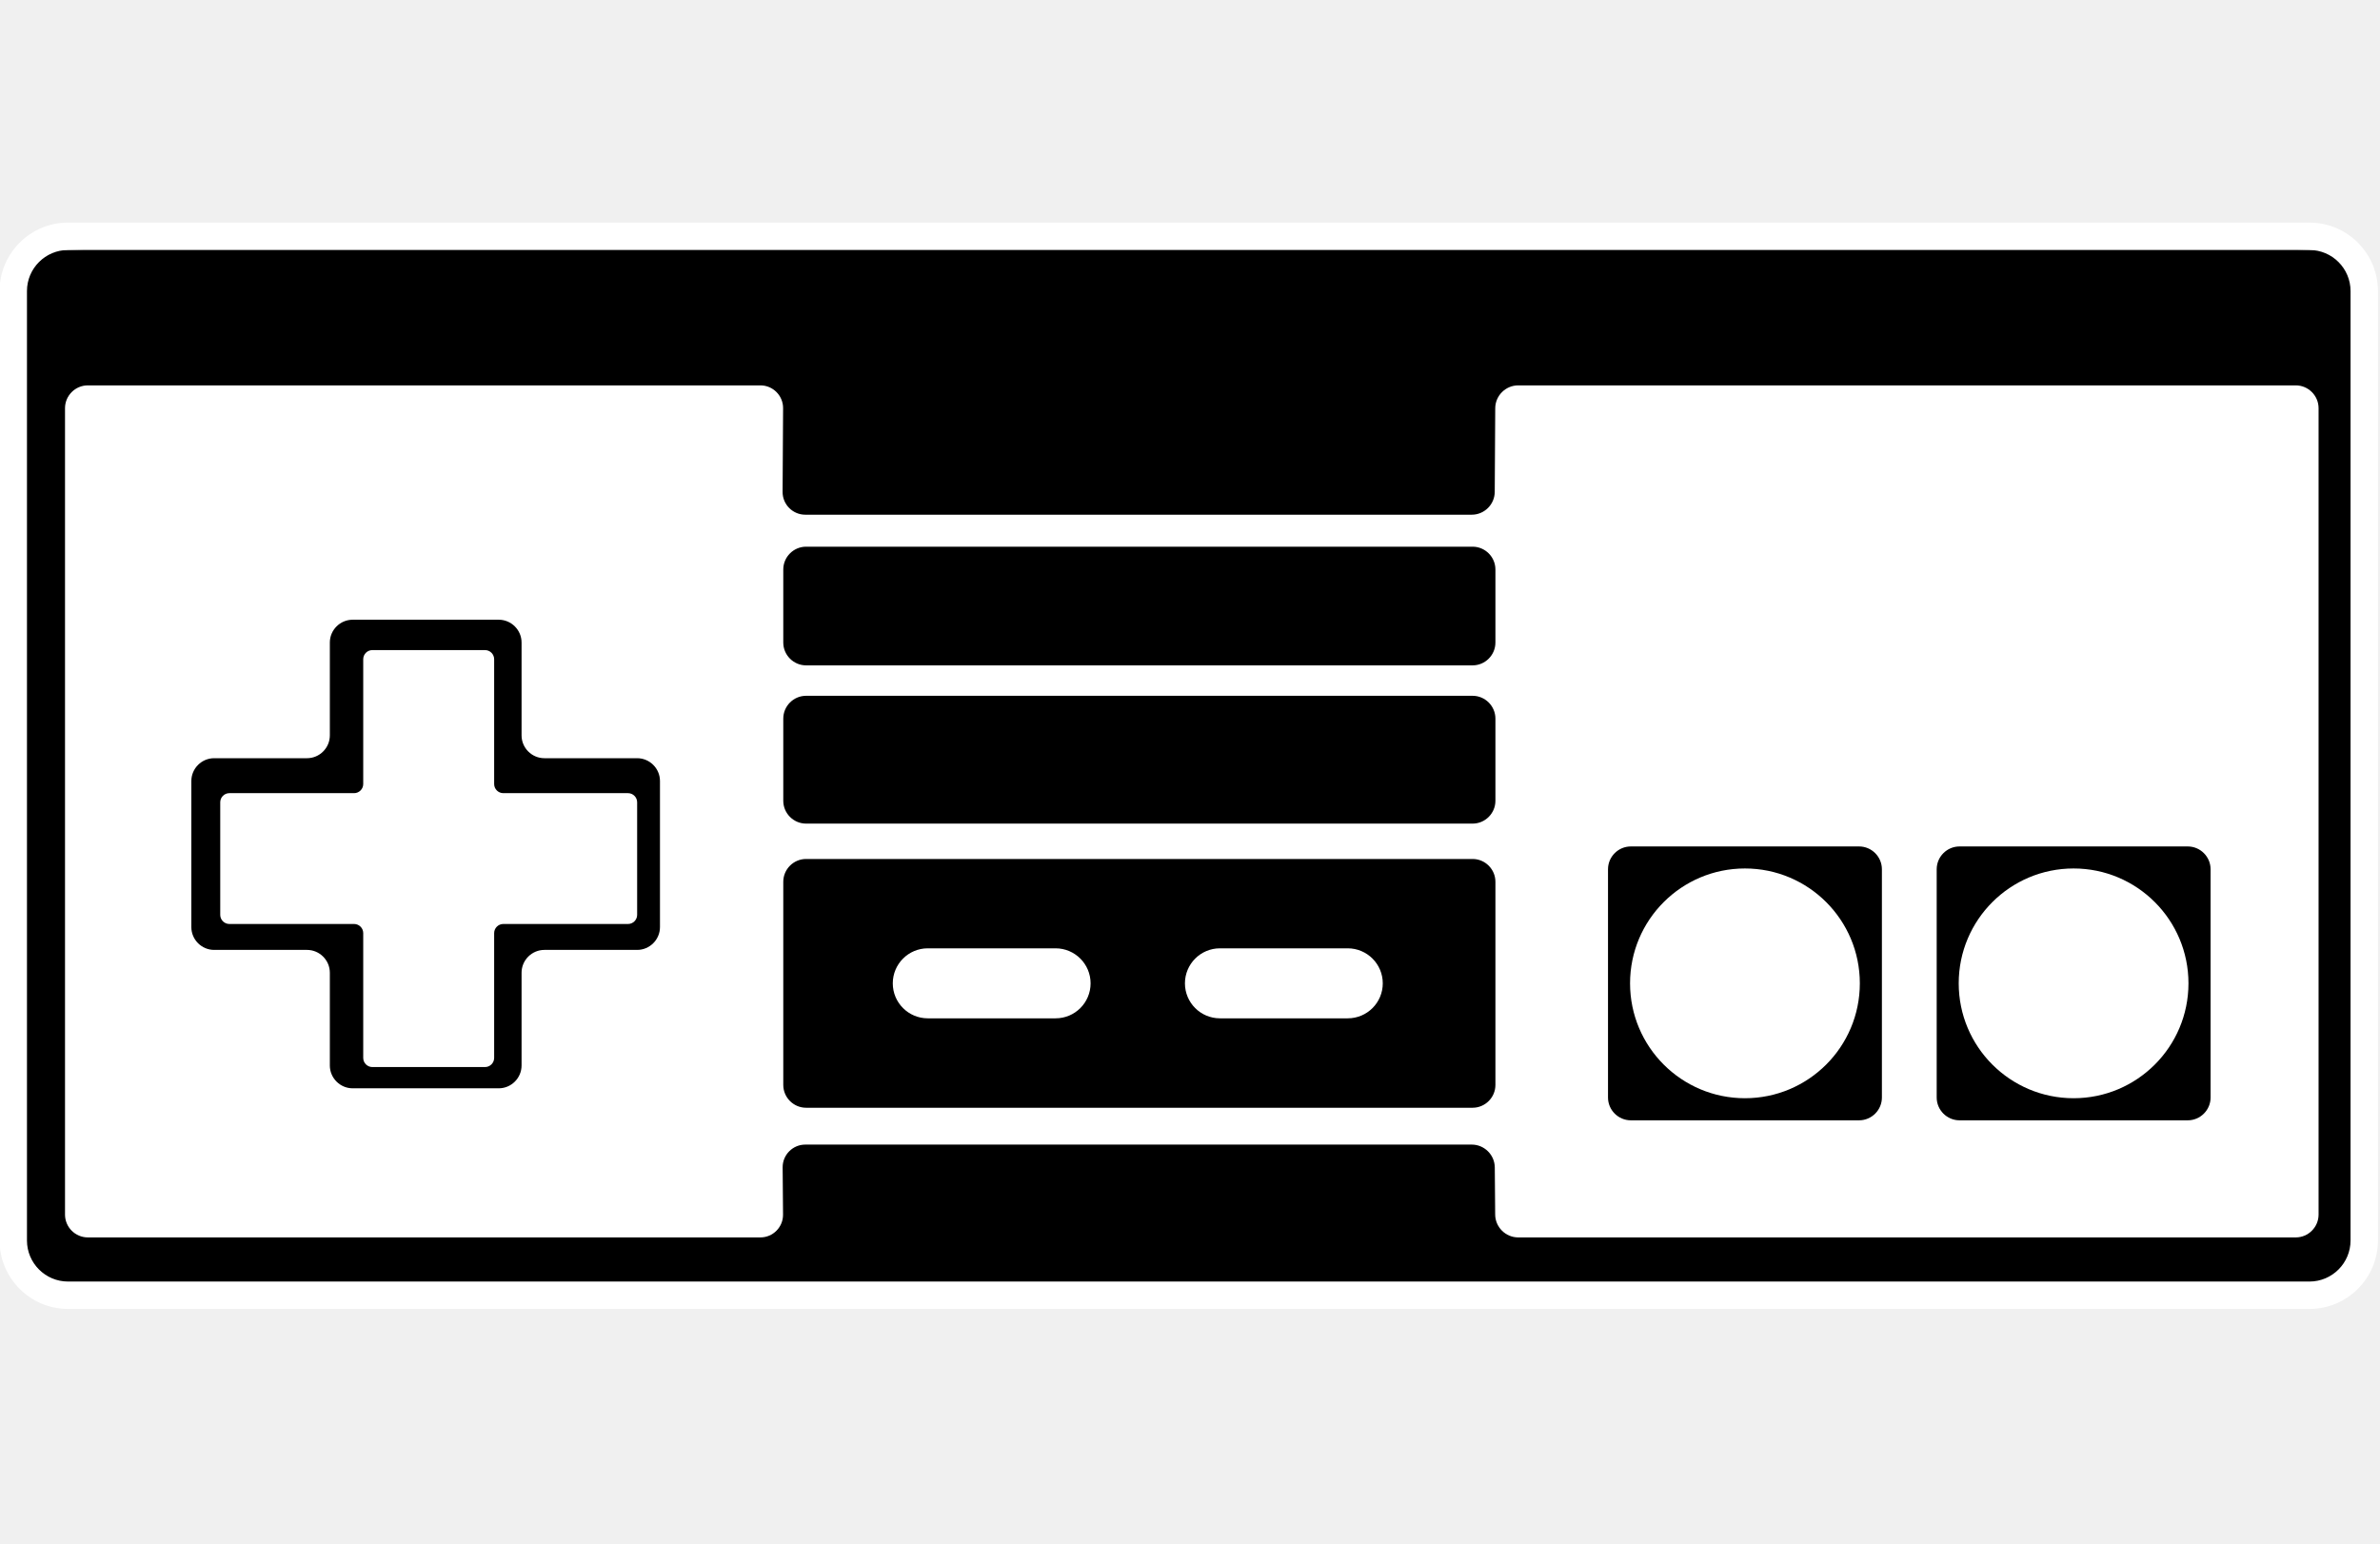
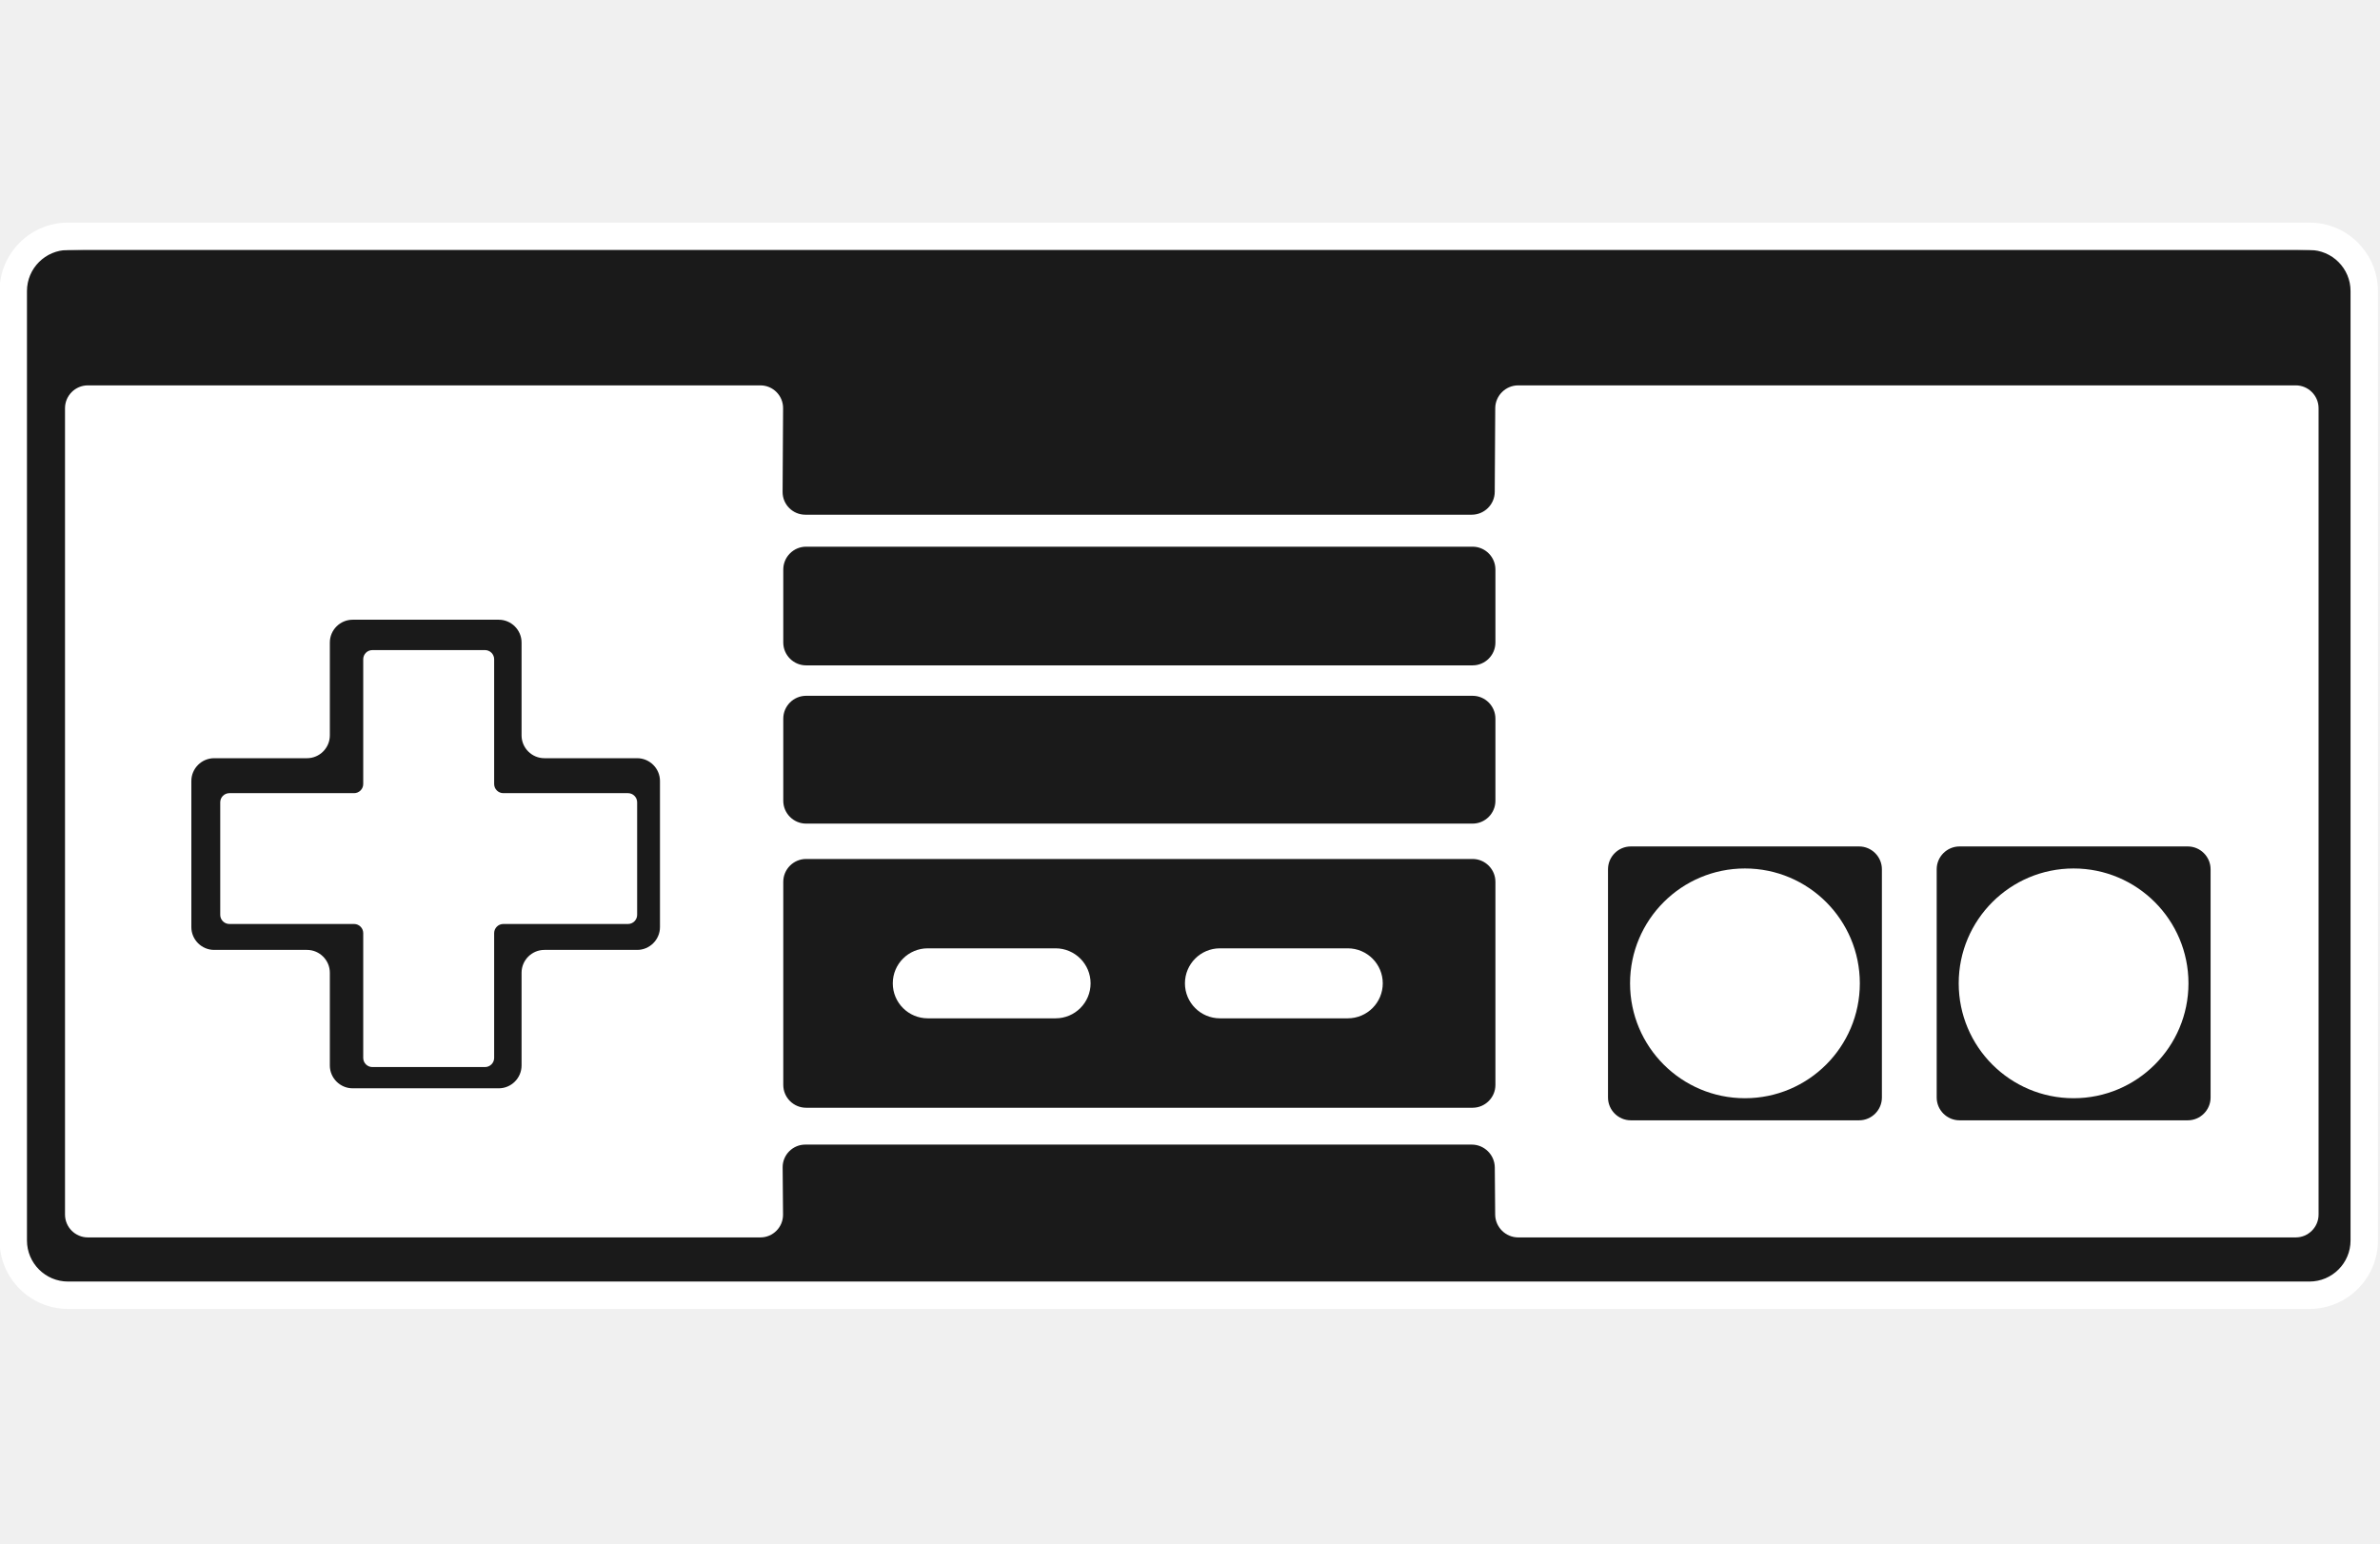
<svg xmlns="http://www.w3.org/2000/svg" width="37" height="24" version="1.1" viewBox="0 0 27.75 18" id="svg160">
  <defs id="defs68">
    <symbol id="v" overflow="visible">
      <path d="M 6.734,-0.406 C 6.379,-0.219 6.016,-0.082 5.641,0 5.266,0.094 4.875,0.141 4.469,0.141 3.25,0.141 2.281,-0.195 1.562,-0.875 0.852,-1.562 0.5,-2.488 0.5,-3.656 c 0,-1.164 0.352,-2.086 1.062,-2.766 0.719,-0.688 1.688,-1.031 2.906,-1.031 0.406,0 0.797,0.047 1.172,0.141 0.375,0.086 0.738,0.219 1.094,0.406 v 1.516 C 6.379,-5.629 6.031,-5.805 5.688,-5.922 5.352,-6.035 5,-6.094 4.625,-6.094 c -0.68,0 -1.211,0.219 -1.594,0.656 -0.387,0.43 -0.578,1.023 -0.578,1.781 0,0.762 0.191,1.359 0.578,1.797 0.383,0.43 0.914,0.641 1.594,0.641 0.375,0 0.727,-0.055 1.062,-0.172 0.344,-0.113 0.691,-0.289 1.047,-0.531 z" id="path2" />
    </symbol>
    <symbol id="b" overflow="visible">
      <path d="M 4.922,-4 C 4.766,-4.07 4.609,-4.125 4.453,-4.156 4.305,-4.188 4.16,-4.203 4.016,-4.203 c -0.461,0 -0.812,0.148 -1.062,0.438 -0.242,0.281 -0.359,0.695 -0.359,1.234 v 2.531 h -1.75 v -5.5 h 1.75 v 0.906 c 0.227,-0.352 0.488,-0.613 0.781,-0.781 0.289,-0.164 0.645,-0.25 1.062,-0.25 0.051,0 0.109,0.008 0.172,0.016 0.07,0 0.176,0.008 0.312,0.016 z" id="path5" />
    </symbol>
    <symbol id="a" overflow="visible">
      <path d="m 6.328,-2.766 v 0.5 H 2.219 c 0.039,0.418 0.188,0.73 0.438,0.938 0.258,0.199 0.617,0.297 1.078,0.297 0.375,0 0.754,-0.051 1.141,-0.156 0.383,-0.113 0.781,-0.281 1.188,-0.5 v 1.359 c -0.406,0.156 -0.82,0.273 -1.234,0.344 -0.418,0.082 -0.836,0.125 -1.25,0.125 -1,0 -1.777,-0.25 -2.328,-0.75 -0.543,-0.508 -0.812,-1.223 -0.812,-2.141 0,-0.895 0.27,-1.598 0.812,-2.109 0.539,-0.508 1.285,-0.766 2.234,-0.766 0.852,0 1.539,0.262 2.062,0.781 0.52,0.523 0.781,1.215 0.781,2.078 z M 4.516,-3.344 c 0,-0.332 -0.102,-0.598 -0.297,-0.797 -0.188,-0.207 -0.438,-0.312 -0.75,-0.312 -0.344,0 -0.621,0.094 -0.828,0.281 -0.211,0.188 -0.344,0.465 -0.406,0.828 z" id="path8" />
    </symbol>
    <symbol id="d" overflow="visible">
      <path d="m 3.312,-2.469 c -0.375,0 -0.656,0.062 -0.844,0.188 -0.18,0.125 -0.266,0.309 -0.266,0.547 0,0.219 0.07,0.391 0.219,0.516 0.156,0.125 0.363,0.188 0.625,0.188 0.332,0 0.609,-0.113 0.828,-0.344 0.227,-0.238 0.344,-0.535 0.344,-0.891 V -2.469 Z M 5.984,-3.141 V -8e-5 H 4.219 v -0.812 C 3.977,-0.477 3.711,-0.234 3.422,-0.078 3.129,0.066 2.77,0.141 2.344,0.141 c -0.562,0 -1.023,-0.164 -1.375,-0.5 -0.355,-0.332 -0.531,-0.758 -0.531,-1.281 0,-0.645 0.219,-1.117 0.656,-1.422 0.445,-0.301 1.145,-0.453 2.094,-0.453 h 1.031 v -0.141 c 0,-0.281 -0.109,-0.484 -0.328,-0.609 -0.219,-0.125 -0.562,-0.188 -1.031,-0.188 -0.375,0 -0.727,0.039 -1.047,0.109 -0.324,0.074 -0.625,0.184 -0.906,0.328 v -1.328 c 0.383,-0.094 0.766,-0.16 1.141,-0.203 0.375,-0.051 0.754,-0.078 1.141,-0.078 0.988,0 1.703,0.199 2.141,0.594 0.438,0.387 0.656,1.016 0.656,1.891 z" id="path11" />
    </symbol>
    <symbol id="c" overflow="visible">
      <path d="M 2.766,-7.047 V -5.5 h 1.812 v 1.266 H 2.766 v 2.328 c 0,0.25 0.047,0.422 0.141,0.516 0.102,0.094 0.305,0.141 0.609,0.141 h 0.906 v 1.25 h -1.516 c -0.688,0 -1.18,-0.145 -1.469,-0.438 -0.293,-0.289 -0.438,-0.781 -0.438,-1.469 v -2.328 h -0.875 v -1.266 h 0.875 v -1.547 z" id="path14" />
    </symbol>
    <symbol id="g" overflow="visible">
      <path d="M 4.578,-4.688 V -7.641 H 6.344 V 0 H 4.578 v -0.797 c -0.242,0.324 -0.508,0.562 -0.797,0.719 -0.293,0.145 -0.633,0.219 -1.016,0.219 -0.68,0 -1.234,-0.266 -1.672,-0.797 -0.43,-0.539 -0.641,-1.238 -0.641,-2.094 0,-0.844 0.211,-1.531 0.641,-2.062 0.438,-0.539 0.992,-0.812 1.672,-0.812 0.383,0 0.723,0.078 1.016,0.234 0.289,0.148 0.555,0.383 0.797,0.703 z m -1.156,3.547 c 0.375,0 0.66,-0.133 0.859,-0.406 0.195,-0.27 0.297,-0.672 0.297,-1.203 0,-0.52 -0.102,-0.914 -0.297,-1.188 C 4.082,-4.207 3.797,-4.344 3.422,-4.344 c -0.375,0 -0.664,0.137 -0.859,0.406 -0.199,0.273 -0.297,0.668 -0.297,1.188 0,0.531 0.098,0.934 0.297,1.203 0.195,0.273 0.484,0.406 0.859,0.406 z" id="path17" />
    </symbol>
    <symbol id="j" overflow="visible">
      <path d="m 3.766,-1.141 c 0.375,0 0.66,-0.133 0.859,-0.406 0.195,-0.27 0.297,-0.672 0.297,-1.203 0,-0.52 -0.102,-0.914 -0.297,-1.188 C 4.426,-4.207 4.141,-4.344 3.766,-4.344 c -0.375,0 -0.668,0.141 -0.875,0.422 -0.199,0.273 -0.297,0.664 -0.297,1.172 0,0.523 0.098,0.922 0.297,1.203 0.207,0.273 0.5,0.406 0.875,0.406 z M 2.594,-4.688 c 0.25,-0.32 0.52,-0.555 0.812,-0.703 0.289,-0.156 0.629,-0.234 1.016,-0.234 0.676,0 1.227,0.273 1.656,0.812 0.438,0.531 0.656,1.219 0.656,2.062 0,0.855 -0.219,1.555 -0.656,2.094 C 5.648,-0.125 5.098,0.141 4.422,0.141 4.035,0.141 3.695,0.066 3.406,-0.078 3.113,-0.234 2.844,-0.473 2.594,-0.797 V 6e-5 h -1.75 v -7.641 h 1.75 z" id="path20" />
    </symbol>
    <symbol id="f" overflow="visible">
      <path d="m 0.125,-5.5 h 1.75 L 3.359,-1.766 4.609,-5.5 H 6.375 L 4.062,0.516 C 3.82,1.129 3.547,1.555 3.234,1.797 2.93,2.047 2.523,2.172 2.016,2.172 H 1 V 1.016 h 0.562 C 1.852,1.016 2.066,0.969 2.203,0.875 2.336,0.781 2.441,0.609 2.516,0.359 L 2.578,0.219 Z" id="path23" />
    </symbol>
    <symbol id="i" overflow="visible">
      <path d="m 3.609,-4.078 c 0.395,0 0.676,-0.07 0.844,-0.219 0.176,-0.145 0.266,-0.391 0.266,-0.734 0,-0.332 -0.09,-0.566 -0.266,-0.703 C 4.285,-5.879 4.004,-5.953 3.609,-5.953 H 2.813 v 1.875 z M 2.813,-2.766 V 0 h -1.891 v -7.328 h 2.891 c 0.957,0 1.66,0.164 2.109,0.484 0.457,0.324 0.688,0.84 0.688,1.547 0,0.48 -0.121,0.875 -0.359,1.188 -0.23,0.312 -0.586,0.543 -1.062,0.688 0.258,0.062 0.492,0.199 0.703,0.406 0.207,0.199 0.414,0.512 0.625,0.938 L 7.531,3e-5 h -2 l -0.906,-1.812 c -0.18,-0.375 -0.359,-0.625 -0.547,-0.75 C 3.898,-2.695 3.656,-2.766 3.344,-2.766 Z" id="path26" />
    </symbol>
    <symbol id="h" overflow="visible">
      <path d="M 6.375,-3.344 V 0 H 4.594 v -2.562 c 0,-0.469 -0.012,-0.789 -0.031,-0.969 C 4.539,-3.719 4.504,-3.852 4.453,-3.938 4.391,-4.051 4.297,-4.141 4.172,-4.203 4.055,-4.266 3.926,-4.297 3.781,-4.297 c -0.367,0 -0.656,0.141 -0.875,0.422 -0.211,0.281 -0.312,0.672 -0.312,1.172 V 1e-5 h -1.75 v -5.5 h 1.75 v 0.812 c 0.27,-0.32 0.551,-0.555 0.844,-0.703 0.301,-0.156 0.633,-0.234 1,-0.234 0.625,0 1.102,0.199 1.438,0.594 0.332,0.387 0.5,0.949 0.5,1.688 z" id="path29" />
    </symbol>
    <symbol id="u" overflow="visible">
      <path d="m 2.812,-5.891 v 4.469 h 0.672 c 0.77,0 1.359,-0.191 1.766,-0.578 0.414,-0.383 0.625,-0.941 0.625,-1.672 0,-0.727 -0.203,-1.281 -0.609,-1.656 -0.406,-0.375 -1,-0.562 -1.781,-0.562 z M 0.922,-7.328 h 1.984 c 1.113,0 1.941,0.086 2.484,0.25 0.551,0.156 1.02,0.422 1.406,0.797 0.344,0.336 0.598,0.719 0.766,1.156 0.164,0.43 0.25,0.914 0.25,1.453 0,0.555 -0.086,1.047 -0.25,1.484 C 7.395,-1.758 7.141,-1.379 6.797,-1.047 6.398,-0.66 5.926,-0.391 5.375,-0.234 4.832,-0.078 4.008,-4e-5 2.906,-4e-5 H 0.922 Z" id="path32" />
    </symbol>
    <symbol id="t" overflow="visible">
      <path d="m 0.844,-5.5 h 1.75 V 0 h -1.75 z m 0,-2.141 h 1.75 v 1.438 h -1.75 z" id="path35" />
    </symbol>
    <symbol id="s" overflow="visible">
      <path d="m 5.141,-5.328 v 1.344 c -0.375,-0.156 -0.742,-0.27 -1.094,-0.344 -0.355,-0.082 -0.684,-0.125 -0.984,-0.125 -0.336,0 -0.586,0.043 -0.75,0.125 -0.168,0.086 -0.25,0.211 -0.25,0.375 0,0.148 0.062,0.258 0.188,0.328 0.125,0.074 0.344,0.133 0.656,0.172 l 0.312,0.031 c 0.906,0.117 1.508,0.309 1.812,0.578 0.312,0.262 0.469,0.668 0.469,1.219 0,0.594 -0.219,1.039 -0.656,1.328 -0.43,0.293 -1.07,0.438 -1.922,0.438 -0.367,0 -0.742,-0.031 -1.125,-0.094 -0.387,-0.051 -0.781,-0.133 -1.188,-0.25 v -1.328 c 0.344,0.168 0.695,0.293 1.062,0.375 0.375,0.086 0.75,0.125 1.125,0.125 0.344,0 0.602,-0.047 0.781,-0.141 0.176,-0.094 0.266,-0.234 0.266,-0.422 0,-0.156 -0.062,-0.27 -0.188,-0.344 C 3.539,-2.019 3.301,-2.082 2.937,-2.125 L 2.641,-2.156 c -0.781,-0.102 -1.336,-0.285 -1.656,-0.547 -0.312,-0.258 -0.469,-0.66 -0.469,-1.203 0,-0.582 0.195,-1.016 0.594,-1.297 0.406,-0.281 1.02,-0.422 1.844,-0.422 0.32,0 0.66,0.027 1.016,0.078 0.363,0.043 0.754,0.117 1.172,0.219 z" id="path38" />
    </symbol>
    <symbol id="r" overflow="visible">
      <path d="m 4.453,-7.641 v 1.156 H 3.484 c -0.25,0 -0.422,0.047 -0.516,0.141 -0.094,0.094 -0.141,0.25 -0.141,0.469 v 0.375 h 1.5 v 1.266 h -1.5 V -3e-5 h -1.766 v -4.234 h -0.875 v -1.266 h 0.875 v -0.375 c 0,-0.602 0.164,-1.047 0.5,-1.328 0.332,-0.289 0.848,-0.438 1.547,-0.438 z" id="path41" />
    </symbol>
    <symbol id="e" overflow="visible">
      <path d="m 3.453,-4.375 c -0.387,0 -0.684,0.141 -0.891,0.422 -0.199,0.281 -0.297,0.684 -0.297,1.203 0,0.531 0.098,0.938 0.297,1.219 0.207,0.281 0.504,0.422 0.891,0.422 0.383,0 0.676,-0.141 0.875,-0.422 0.207,-0.281 0.312,-0.688 0.312,-1.219 0,-0.52 -0.105,-0.922 -0.312,-1.203 C 4.129,-4.234 3.836,-4.375 3.453,-4.375 Z m 0,-1.25 c 0.945,0 1.688,0.258 2.219,0.766 0.531,0.512 0.797,1.215 0.797,2.109 0,0.906 -0.266,1.617 -0.797,2.125 -0.531,0.512 -1.273,0.766 -2.219,0.766 -0.949,0 -1.688,-0.254 -2.219,-0.766 -0.531,-0.508 -0.797,-1.219 -0.797,-2.125 0,-0.895 0.266,-1.598 0.797,-2.109 C 1.766,-5.367 2.504,-5.625 3.453,-5.625 Z" id="path44" />
    </symbol>
    <symbol id="q" overflow="visible">
      <path d="m 5.938,-4.578 c 0.219,-0.344 0.477,-0.602 0.781,-0.781 0.312,-0.176 0.648,-0.266 1.016,-0.266 0.633,0 1.113,0.199 1.438,0.594 0.332,0.387 0.5,0.949 0.5,1.688 V 8e-5 h -1.766 v -2.859 -0.125 c 0.008,-0.051 0.016,-0.117 0.016,-0.203 0,-0.395 -0.059,-0.676 -0.172,-0.844 -0.117,-0.176 -0.305,-0.266 -0.562,-0.266 -0.336,0 -0.594,0.137 -0.781,0.406 -0.18,0.273 -0.266,0.668 -0.266,1.188 V 4e-5 h -1.766 v -2.859 c 0,-0.613 -0.055,-1.004 -0.156,-1.172 -0.105,-0.176 -0.293,-0.266 -0.562,-0.266 -0.336,0 -0.594,0.141 -0.781,0.422 -0.188,0.273 -0.281,0.664 -0.281,1.172 V 0 h -1.766 v -5.5 h 1.766 v 0.812 c 0.219,-0.312 0.469,-0.547 0.75,-0.703 0.281,-0.156 0.586,-0.234 0.922,-0.234 0.383,0 0.719,0.094 1,0.281 0.289,0.18 0.516,0.434 0.672,0.766 z" id="path47" />
    </symbol>
    <symbol id="p" overflow="visible">
      <path d="M 6.375,-3.344 V 0 H 4.594 v -2.547 c 0,-0.477 -0.012,-0.805 -0.031,-0.984 C 4.539,-3.719 4.504,-3.852 4.453,-3.938 4.391,-4.051 4.297,-4.141 4.172,-4.203 4.055,-4.266 3.926,-4.297 3.781,-4.297 c -0.367,0 -0.656,0.141 -0.875,0.422 -0.211,0.281 -0.312,0.672 -0.312,1.172 V -2e-5 h -1.75 v -7.641 h 1.75 v 2.953 c 0.27,-0.32 0.551,-0.555 0.844,-0.703 0.301,-0.156 0.633,-0.234 1,-0.234 0.625,0 1.102,0.199 1.438,0.594 0.332,0.387 0.5,0.949 0.5,1.688 z" id="path50" />
    </symbol>
    <symbol id="o" overflow="visible">
      <path d="m 0.922,-7.328 h 2.109 l 2.672,5.031 v -5.031 h 1.781 V 0 H 5.375 L 2.719,-5.031 V 0 h -1.797 z" id="path53" />
    </symbol>
    <symbol id="n" overflow="visible">
      <path d="M 0.781,-2.141 V -5.5 h 1.766 v 0.562 1.109 0.906 c 0,0.438 0.008,0.758 0.031,0.953 0.02,0.199 0.055,0.34 0.109,0.422 0.07,0.117 0.164,0.203 0.281,0.266 0.125,0.062 0.258,0.094 0.406,0.094 0.363,0 0.648,-0.141 0.859,-0.422 0.207,-0.281 0.312,-0.672 0.312,-1.172 v -2.719 h 1.766 v 5.5 h -1.766 v -0.797 c -0.262,0.324 -0.543,0.562 -0.844,0.719 -0.293,0.145 -0.617,0.219 -0.969,0.219 -0.637,0 -1.121,-0.191 -1.453,-0.578 -0.336,-0.395 -0.5,-0.961 -0.5,-1.703 z" id="path56" />
    </symbol>
    <symbol id="m" overflow="visible">
      <path d="m 0.922,-7.328 h 3.141 c 0.926,0 1.641,0.211 2.141,0.625 0.5,0.418 0.75,1.008 0.75,1.766 0,0.773 -0.25,1.367 -0.75,1.781 -0.5,0.406 -1.215,0.609 -2.141,0.609 h -1.25 V -2e-5 h -1.891 z m 1.891,1.375 v 2.047 h 1.047 c 0.363,0 0.645,-0.086 0.844,-0.266 0.195,-0.176 0.297,-0.43 0.297,-0.766 0,-0.32 -0.102,-0.57 -0.297,-0.75 C 4.504,-5.863 4.223,-5.953 3.859,-5.953 Z" id="path59" />
    </symbol>
    <symbol id="l" overflow="visible">
      <path d="m 0.844,-5.5 h 1.75 v 5.406 c 0,0.727 -0.18,1.285 -0.531,1.672 C 1.719,1.973 1.207,2.172 0.531,2.172 h -0.859 v -1.156 h 0.297 c 0.332,0 0.562,-0.078 0.688,-0.234 0.125,-0.148 0.188,-0.438 0.188,-0.875 z m 0,-2.141 h 1.75 v 1.438 h -1.75 z" id="path62" />
    </symbol>
    <symbol id="k" overflow="visible">
      <path d="m 5.281,-5.328 v 1.438 C 5.039,-4.055 4.801,-4.176 4.562,-4.25 c -0.242,-0.082 -0.492,-0.125 -0.75,-0.125 -0.492,0 -0.871,0.148 -1.141,0.438 -0.273,0.281 -0.406,0.68 -0.406,1.188 0,0.523 0.133,0.93 0.406,1.219 0.27,0.281 0.648,0.422 1.141,0.422 0.281,0 0.539,-0.039 0.781,-0.125 0.25,-0.082 0.477,-0.203 0.688,-0.359 v 1.438 C 5.008,-0.062 4.727,0.008 4.437,0.063 4.156,0.113 3.875,0.141 3.594,0.141 c -0.992,0 -1.766,-0.254 -2.328,-0.766 -0.555,-0.508 -0.828,-1.219 -0.828,-2.125 0,-0.895 0.273,-1.598 0.828,-2.109 0.562,-0.508 1.336,-0.766 2.328,-0.766 0.289,0 0.57,0.027 0.844,0.078 0.281,0.055 0.562,0.125 0.844,0.219 z" id="path65" />
    </symbol>
  </defs>
-   <rect style="fill:#000000;stroke-width:0.75" id="rect213" width="27.263" height="12.197" x="0.249" y="2.868" rx="5.313" ry="0.08" />
+   <rect style="fill:#1a1a1a;stroke-width:0.75" id="rect213" width="27.263" height="12.197" x="0.249" y="2.868" rx="5.313" ry="0.08" />
  <g id="g158" transform="matrix(0.05293993,0,0,0.05293993,-4.668496,-6.026489)" style="fill:#ffffff">
    <path d="M 596.83,402.15 H 103.17 c -8.316,0 -15.082,-6.766 -15.082,-15.082 v -209.12 c 0,-8.316 6.766,-15.082 15.082,-15.082 h 493.66 c 8.316,0 15.082,6.766 15.082,15.082 v 209.12 c 0,8.316 -6.766,15.082 -15.082,15.082 z M 103.17,168.9 c -4.988,0 -9.047,4.059 -9.047,9.047 v 209.12 c 0,4.988 4.059,9.047 9.047,9.047 h 493.66 c 4.988,0 9.047,-4.059 9.047,-9.047 v -209.12 c 0,-4.988 -4.059,-9.047 -9.047,-9.047 z" id="path70" style="fill:#ffffff" />
    <path d="m 226.5,288.54 c 1.105,0 2.012,0.906 2.012,2.012 v 24.793 c 0,1.105 -0.906,2.012 -2.012,2.012 h -27.469 c -1.105,0 -2.012,0.906 -2.012,2.012 v 27.488 c 0,1.105 -0.906,2.012 -2.012,2.012 h -24.812 c -1.105,0 -2.012,-0.906 -2.012,-2.012 v -27.488 c 0,-1.105 -0.906,-2.012 -2.012,-2.012 h -27.469 c -1.105,0 -2.012,-0.906 -2.012,-2.012 v -24.793 c 0,-1.105 0.906,-2.012 2.012,-2.012 h 27.469 c 1.105,0 2.012,-0.906 2.012,-2.012 v -27.488 c 0,-1.105 0.906,-2.012 2.012,-2.012 h 24.812 c 1.105,0 2.012,0.906 2.012,2.012 v 27.488 c 0,1.105 0.906,2.012 2.012,2.012 z" id="path72" style="fill:#ffffff" />
    <path d="m 328.38,330.43 c 0,4.258 -3.449,7.707 -7.707,7.707 h -28.152 c -4.258,0 -7.707,-3.449 -7.707,-7.707 0,-4.258 3.449,-7.711 7.707,-7.711 h 28.152 c 4.258,0.004 7.707,3.457 7.707,7.711 z" id="path74" style="fill:#ffffff" />
    <path d="m 392.73,330.43 c 0,4.258 -3.453,7.707 -7.711,7.707 h -28.152 c -4.258,0 -7.707,-3.449 -7.707,-7.707 0,-4.258 3.449,-7.711 7.707,-7.711 h 28.152 c 4.258,0.004 7.711,3.457 7.711,7.711 z" id="path76" style="fill:#ffffff" />
    <path d="m 497.8,330.43 c 0,13.977 -11.328,25.305 -25.305,25.305 -13.973,0 -25.301,-11.328 -25.301,-25.305 0,-13.973 11.328,-25.301 25.301,-25.301 13.977,0 25.305,11.328 25.305,25.301" id="path78" style="fill:#ffffff" />
    <path d="m 570.18,330.43 c 0,13.977 -11.328,25.305 -25.301,25.305 -13.973,0 -25.301,-11.328 -25.301,-25.305 0,-13.973 11.328,-25.301 25.301,-25.301 13.973,0 25.301,11.328 25.301,25.301" id="path80" style="fill:#ffffff" />
    <path d="m 422.56,198.72 c -2.766,0 -5.043,2.262 -5.059,5.027 l -0.109,18.434 c -0.016,2.766 -2.293,5.027 -5.059,5.027 h -146.79 c -2.766,0 -5.012,-2.262 -4.996,-5.027 l 0.109,-18.434 c 0.016,-2.766 -2.231,-5.027 -4.996,-5.027 h -148.13 c -2.766,0 -5.027,2.262 -5.027,5.027 v 177.62 c 0,2.766 2.262,5.027 5.027,5.027 h 148.13 c 2.766,0 5.008,-2.262 4.984,-5.027 l -0.086,-10.391 c -0.023,-2.766 2.219,-5.027 4.984,-5.027 h 146.79 c 2.766,0 5.047,2.262 5.07,5.027 l 0.086,10.391 c 0.023,2.766 2.305,5.027 5.07,5.027 h 171.25 c 2.766,0 5.027,-2.262 5.027,-5.027 v -177.62 c 0,-2.766 -2.262,-5.027 -5.027,-5.027 z M 233.54,318.04 c 0,2.766 -2.262,5.027 -5.027,5.027 h -20.43 c -2.766,0 -5.027,2.262 -5.027,5.027 v 20.43 c 0,2.766 -2.262,5.027 -5.027,5.027 h -32.172 c -2.766,0 -5.027,-2.262 -5.027,-5.027 v -20.43 c 0,-2.766 -2.262,-5.027 -5.027,-5.027 h -20.449 c -2.766,0 -5.027,-2.262 -5.027,-5.027 v -32.172 c 0,-2.766 2.262,-5.027 5.027,-5.027 h 20.449 c 2.766,0 5.027,-2.262 5.027,-5.027 v -20.449 c 0,-2.766 2.262,-5.027 5.027,-5.027 h 32.172 c 2.766,0 5.027,2.262 5.027,5.027 v 20.449 c 0,2.766 2.262,5.027 5.027,5.027 h 20.43 c 2.766,0 5.027,2.262 5.027,5.027 z m 184,34.766 c 0,2.766 -2.262,5.027 -5.027,5.027 h -146.79 c -2.766,0 -5.027,-2.262 -5.027,-5.027 v -44.742 c 0,-2.766 2.262,-5.027 5.027,-5.027 h 146.79 c 2.766,0 5.027,2.262 5.027,5.027 z m 0,-62.586 c 0,2.766 -2.262,5.027 -5.027,5.027 h -146.79 c -2.766,0 -5.027,-2.262 -5.027,-5.027 v -18.098 c 0,-2.766 2.262,-5.027 5.027,-5.027 h 146.79 c 2.766,0 5.027,2.262 5.027,5.027 z m 0,-34.855 c 0,2.766 -2.262,5.027 -5.027,5.027 h -146.79 c -2.766,0 -5.027,-2.262 -5.027,-5.027 v -16.086 c 0,-2.766 2.262,-5.027 5.027,-5.027 h 146.79 c 2.766,0 5.027,2.262 5.027,5.027 z m 85.121,100.21 c 0,2.766 -2.262,5.027 -5.027,5.027 h -50.27 c -2.766,0 -5.027,-2.262 -5.027,-5.027 v -50.27 c 0,-2.766 2.262,-5.027 5.027,-5.027 h 50.27 c 2.766,0 5.027,2.262 5.027,5.027 z m 72.391,0 c 0,2.766 -2.262,5.027 -5.027,5.027 h -50.27 c -2.766,0 -5.027,-2.262 -5.027,-5.027 v -50.27 c 0,-2.766 2.262,-5.027 5.027,-5.027 h 50.27 c 2.766,0 5.027,2.262 5.027,5.027 z" id="path82" style="fill:#ffffff" />
  </g>
</svg>
